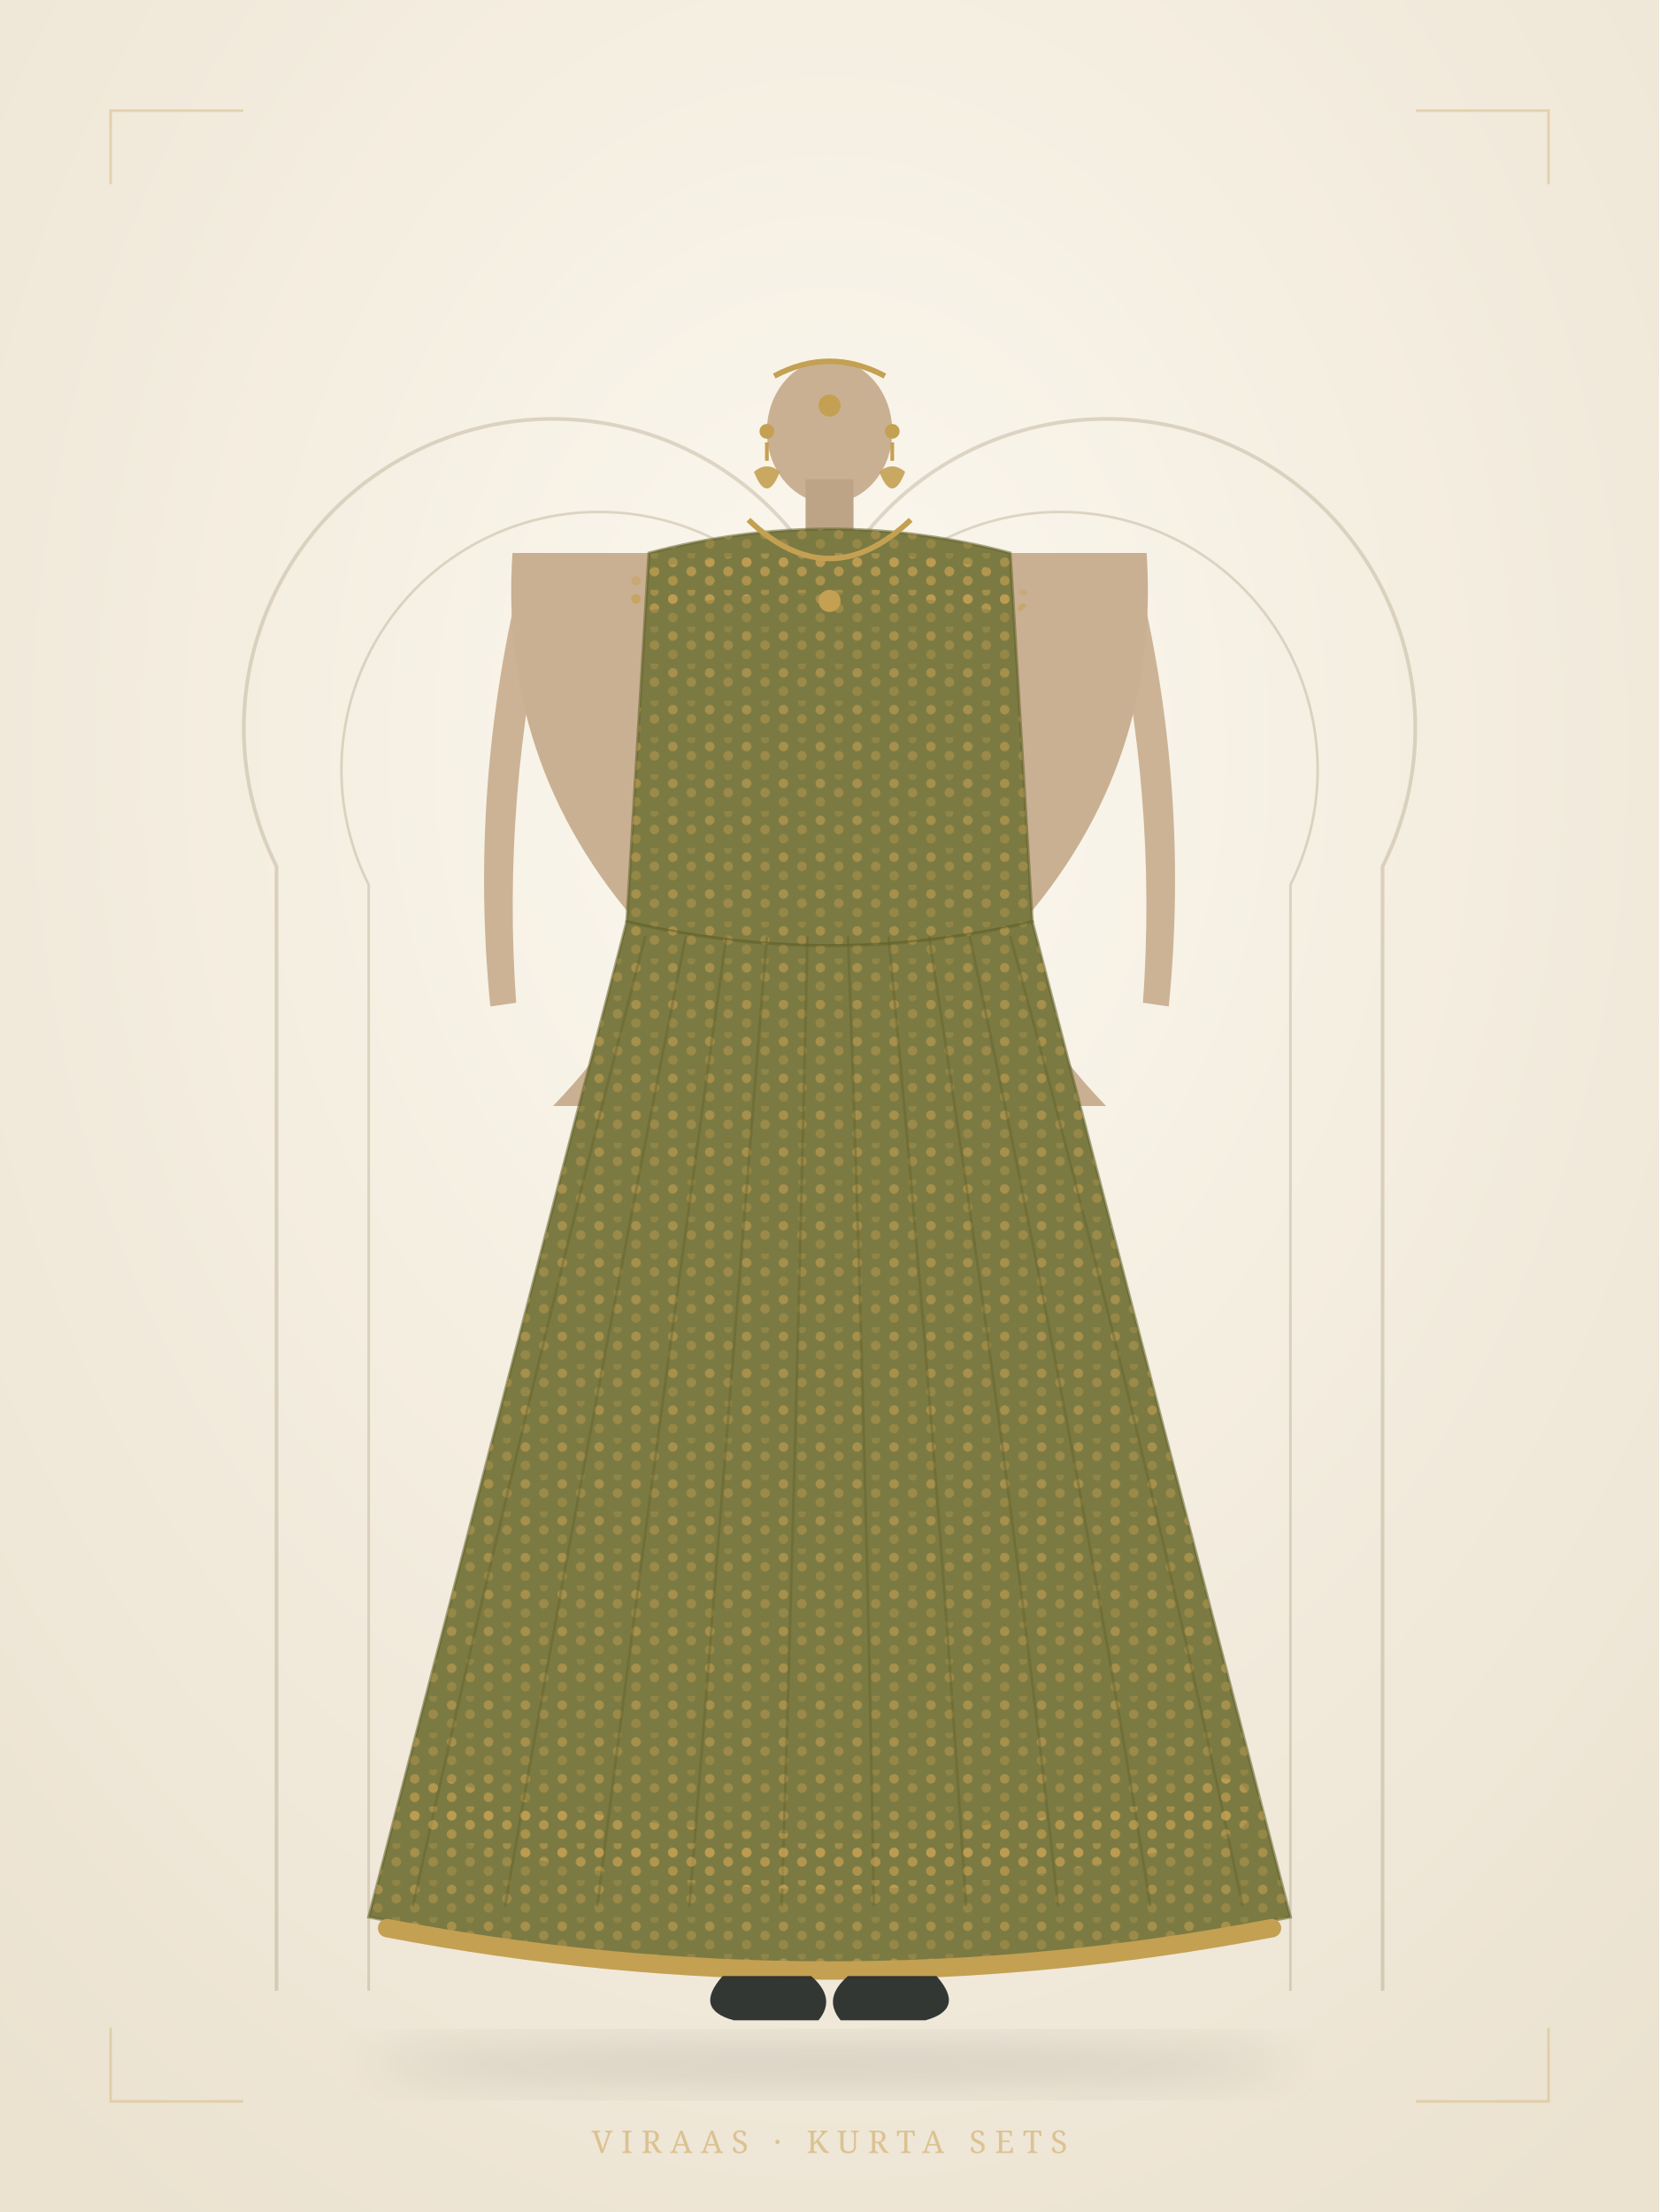
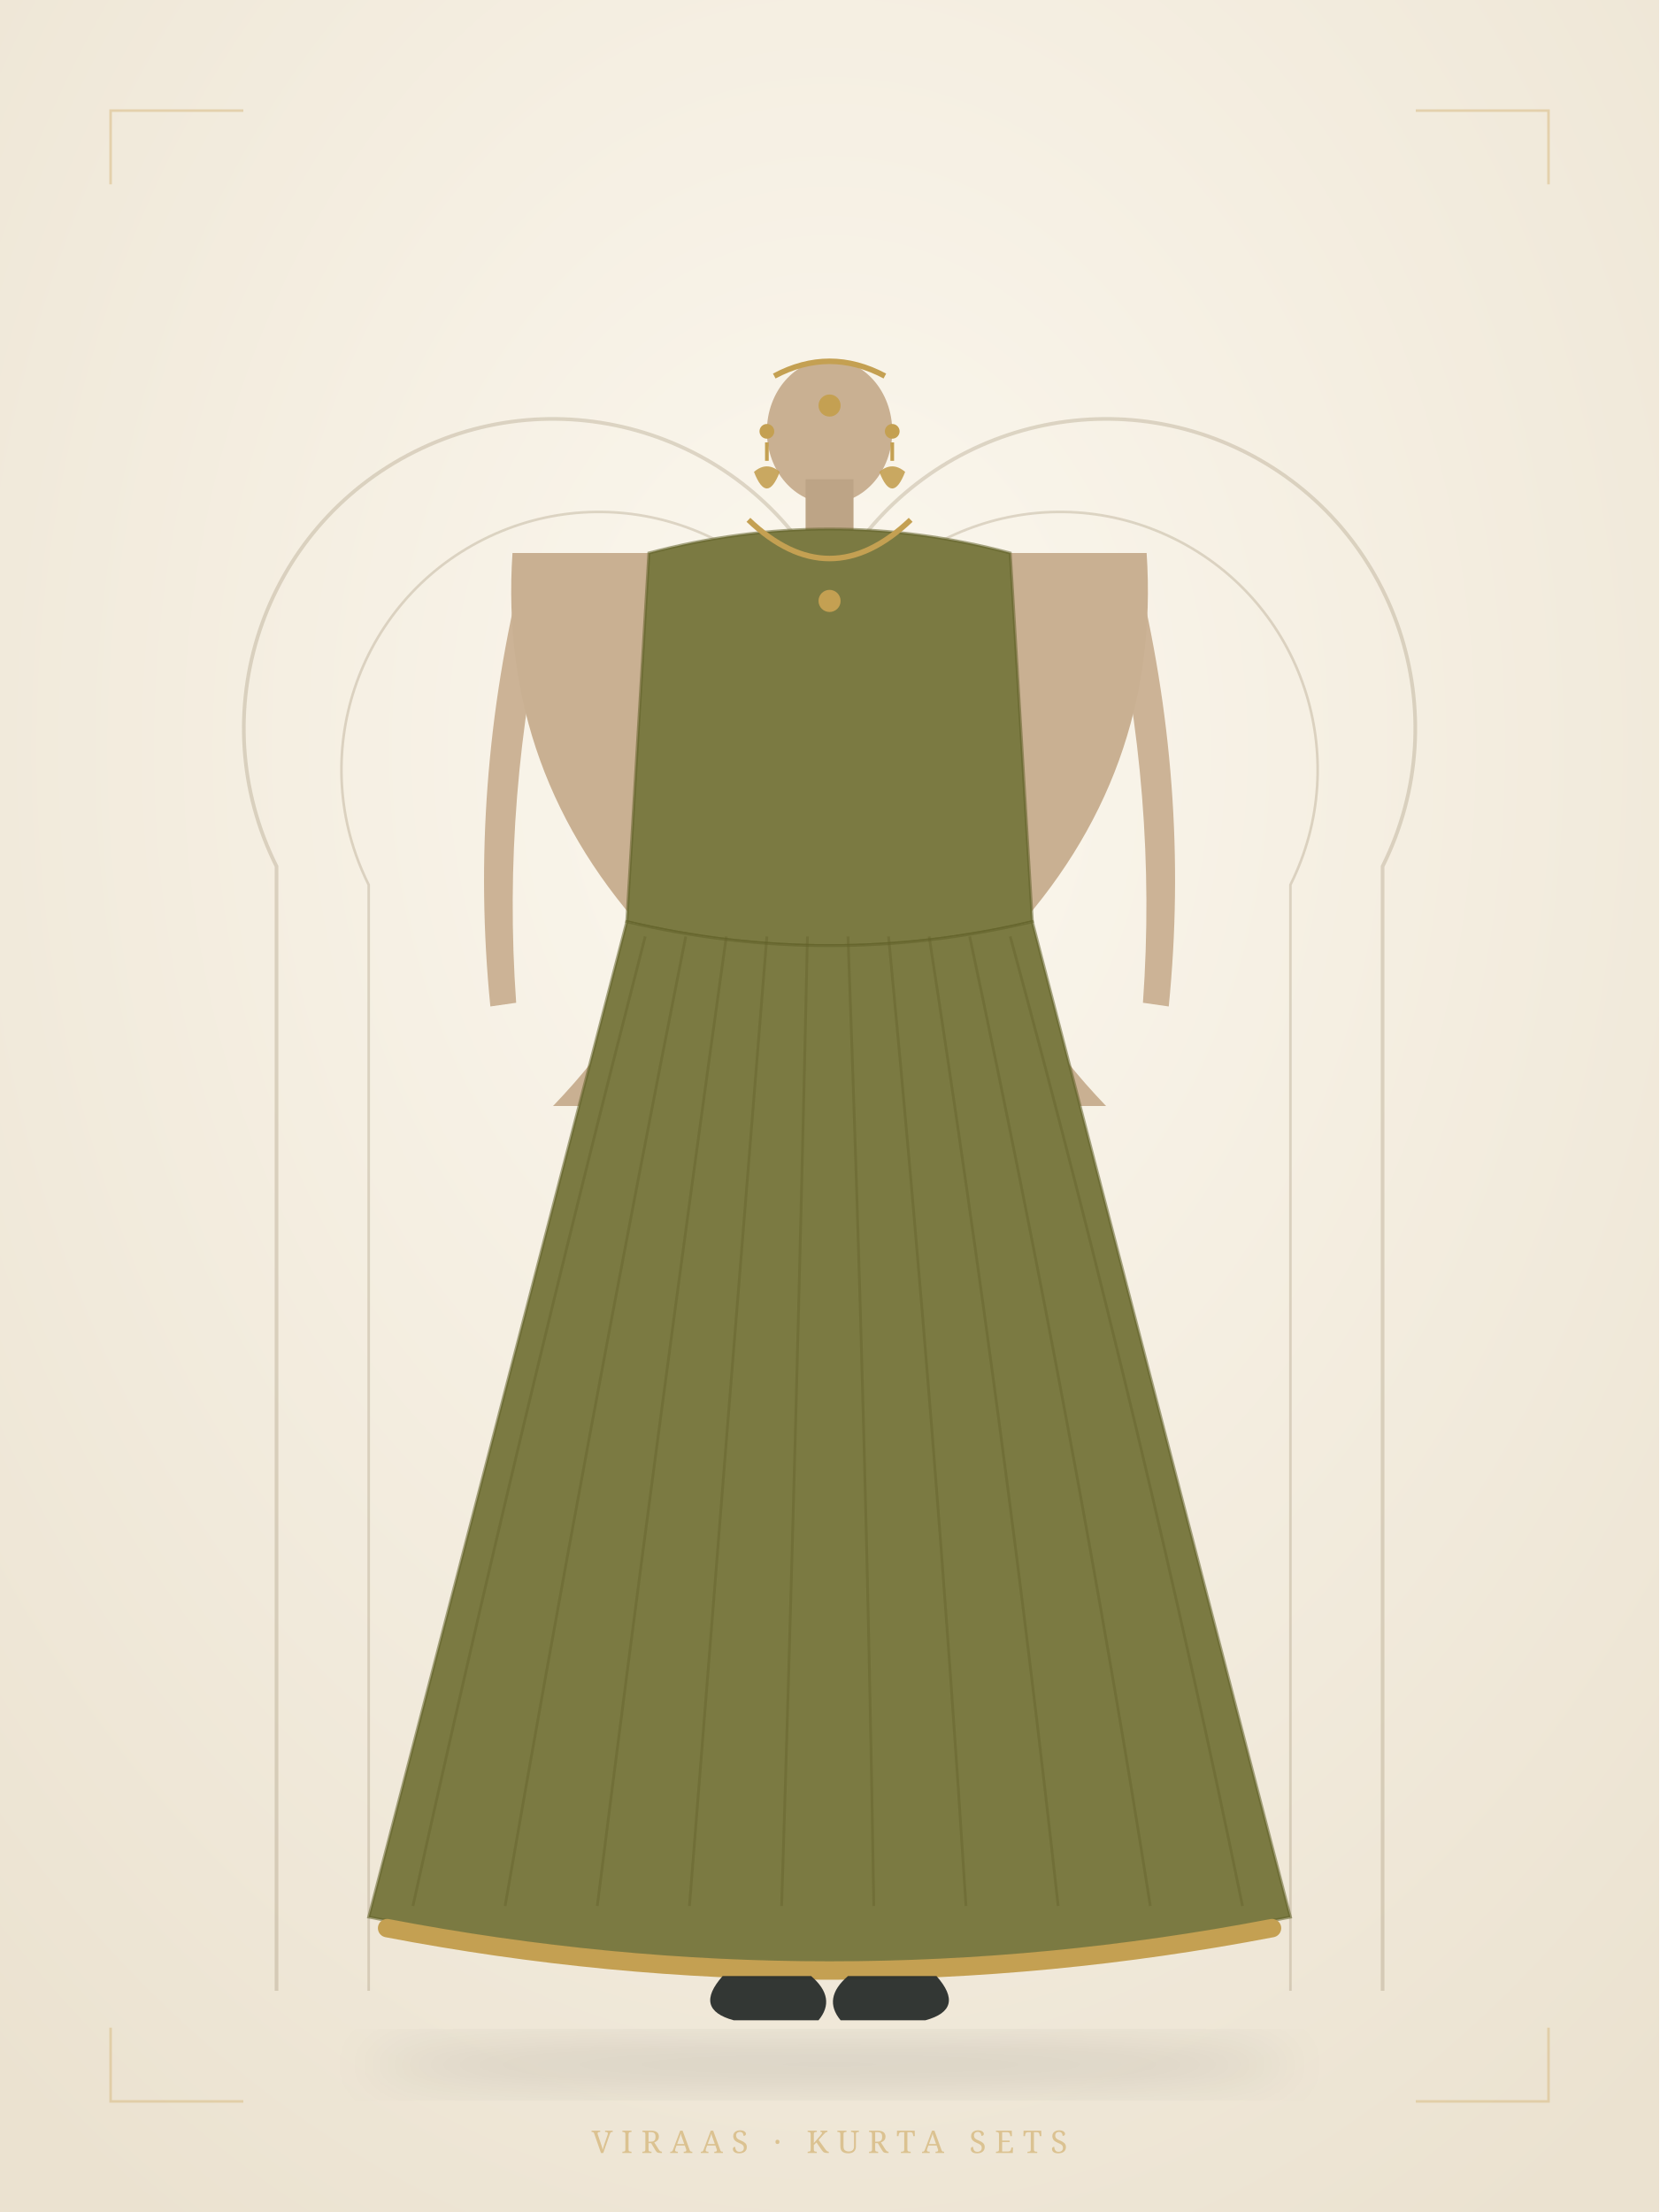
<svg xmlns="http://www.w3.org/2000/svg" viewBox="0 0 900 1200" width="900" height="1200">
  <defs>
-     <pattern id="k-vqmb7wu" patternUnits="userSpaceOnUse" width="20" height="20">
-       <g fill="#C4A052" opacity="0.8">
-         <circle cx="5" cy="5" r="2.6" />
-         <circle cx="15" cy="10" r="2.6" opacity="0.75" />
-         <circle cx="5" cy="15" r="2.6" opacity="0.6" />
-         <circle cx="15" cy="1" r="2.2" opacity="0.5" />
-       </g>
-     </pattern>
    <radialGradient id="bgA" cx="50%" cy="34%" r="78%">
      <stop offset="0%" stop-color="#FCF8EF" />
      <stop offset="100%" stop-color="#EBE2D0" />
    </radialGradient>
    <filter id="soft">
      <feGaussianBlur stdDeviation="14" />
    </filter>
    <filter id="soft2">
      <feGaussianBlur stdDeviation="5" />
    </filter>
  </defs>
  <rect width="900" height="1200" fill="url(#bgA)" />
  <ellipse cx="450" cy="1120" rx="250" ry="16" fill="#000" opacity="0.10" filter="url(#soft)" />
  <g opacity="0.30" stroke="#9A8A6A" fill="none" stroke-width="2">
    <path d="M150 1080 V470 A150 150 0 0 1 450 320 A150 150 0 0 1 750 470 V1080" />
    <path d="M200 1080 V480 A100 100 0 0 1 450 355 A100 100 0 0 1 700 480 V1080" stroke-width="1.4" />
  </g>
  <g>
    <ellipse cx="450" cy="234" rx="34" ry="39" fill="#C9B092" />
    <path d="M437 260 h26 v46 h-26z" fill="#bda486" />
    <path d="M284 306 q-30 120 -18 240 l14 -2 q-8 -112 18 -224z" fill="#C9B092" opacity="0.95" />
    <path d="M616 306 q30 120 18 240 l-14 -2 q8 -112 -18 -224z" fill="#C9B092" opacity="0.95" />
    <path d="M278 300 Q270 420 354 510 Q348 550 300 600 L600 600 Q552 550 546 510 Q630 420 622 300 Z" fill="#C9B092" />
  </g>
  <clipPath id="cc-vqmb7wu-1">
    <path d="M352 300 Q450 274 548 300 L560 500 Q450 526 340 500 Z" />
  </clipPath>
  <path d="M352 300 Q450 274 548 300 L560 500 Q450 526 340 500 Z" fill="#7B7A42" stroke="#616028" stroke-width="1.6" stroke-opacity="0.55" />
-   <g clip-path="url(#cc-vqmb7wu-1)">
-     <path d="M352 300 Q450 274 548 300 L560 500 Q450 526 340 500 Z" fill="url(#k-vqmb7wu)" opacity="0.72" />
-   </g>
+   <g clip-path="url(#cc-vqmb7wu-1)" />
  <clipPath id="cc-vqmb7wu-2">
    <path d="M340 500 Q450 526 560 500 L700 1040 Q450 1090 200 1040 Z" />
  </clipPath>
  <path d="M340 500 Q450 526 560 500 L700 1040 Q450 1090 200 1040 Z" fill="#7B7A42" stroke="#616028" stroke-width="1.6" stroke-opacity="0.55" />
-   <g clip-path="url(#cc-vqmb7wu-2)">
-     <path d="M340 500 Q450 526 560 500 L700 1040 Q450 1090 200 1040 Z" fill="url(#k-vqmb7wu)" opacity="0.72" />
-   </g>
+   <g clip-path="url(#cc-vqmb7wu-2)" />
  <g>
    <path d="M350 508 Q280 780 224 1034" stroke="#616028" stroke-width="1.5" fill="none" opacity="0.4" />
    <path d="M372 508 Q318 780 274 1034" stroke="#616028" stroke-width="1.5" fill="none" opacity="0.4" />
    <path d="M394 508 Q356 780 324 1034" stroke="#616028" stroke-width="1.5" fill="none" opacity="0.4" />
    <path d="M416 508 Q394 780 374 1034" stroke="#616028" stroke-width="1.5" fill="none" opacity="0.4" />
    <path d="M438 508 Q432 780 424 1034" stroke="#616028" stroke-width="1.5" fill="none" opacity="0.4" />
    <path d="M460 508 Q470 780 474 1034" stroke="#616028" stroke-width="1.5" fill="none" opacity="0.4" />
    <path d="M482 508 Q508 780 524 1034" stroke="#616028" stroke-width="1.5" fill="none" opacity="0.4" />
    <path d="M504 508 Q546 780 574 1034" stroke="#616028" stroke-width="1.5" fill="none" opacity="0.4" />
    <path d="M526 508 Q584 780 624 1034" stroke="#616028" stroke-width="1.5" fill="none" opacity="0.4" />
    <path d="M548 508 Q622 780 674 1034" stroke="#616028" stroke-width="1.5" fill="none" opacity="0.4" />
  </g>
-   <path d="M236 980 Q450 1040 664 980" fill="none" stroke="url(#k-vqmb7wu)" stroke-width="30" stroke-linecap="round" opacity="0.95" />
-   <path d="M352 320 Q450 300 548 322" fill="none" stroke="url(#k-vqmb7wu)" stroke-width="22" stroke-linecap="round" opacity="0.95" />
  <path d="M210 1046 Q450 1092 690 1046" fill="none" stroke="#C4A052" stroke-width="10" stroke-linecap="round" />
  <g fill="#2A2E2C" opacity="0.95">
    <path d="M392 1072 q-16 18 6 24 h46 q10 -12 -4 -24z" />
    <path d="M508 1072 q16 18 -6 24 h-46 q-10 -12 4 -24z" />
  </g>
  <g>
    <g>
      <circle cx="416" cy="234" r="4" fill="#C4A052" />
      <path d="M416 240 l0 10" stroke="#C4A052" stroke-width="2" />
      <path d="M409 256 Q416 274 423 256 Q416 250 409 256z" fill="#C4A052" opacity="0.9" />
    </g>
    <g>
      <circle cx="484" cy="234" r="4" fill="#C4A052" />
      <path d="M484 240 l0 10" stroke="#C4A052" stroke-width="2" />
      <path d="M477 256 Q484 274 491 256 Q484 250 477 256z" fill="#C4A052" opacity="0.9" />
    </g>
  </g>
  <g fill="none" stroke="#C4A052" stroke-width="3">
    <path d="M406 282 Q450 324 494 282" />
  </g>
  <g fill="#C4A052">
    <circle cx="450" cy="326" r="6" />
  </g>
  <g>
    <path d="M420 204 Q450 188 480 204" stroke="#C4A052" stroke-width="3" fill="none" />
    <circle cx="450" cy="220" r="6" fill="#C4A052" />
  </g>
  <g fill="none" stroke="#D8BC85" opacity="0.55" stroke-width="1.4">
    <path d="M60 100 V60 H132" />
    <path d="M768 60 H840 V100" />
    <path d="M60 1100 V1140 H132" />
    <path d="M768 1140 H840 V1100" />
  </g>
  <text x="450" y="1168" text-anchor="middle" font-family="Georgia, serif" font-size="17" letter-spacing="4.6" fill="#D8BC85" opacity="0.85">VIRAAS · KURTA SETS</text>
</svg>
